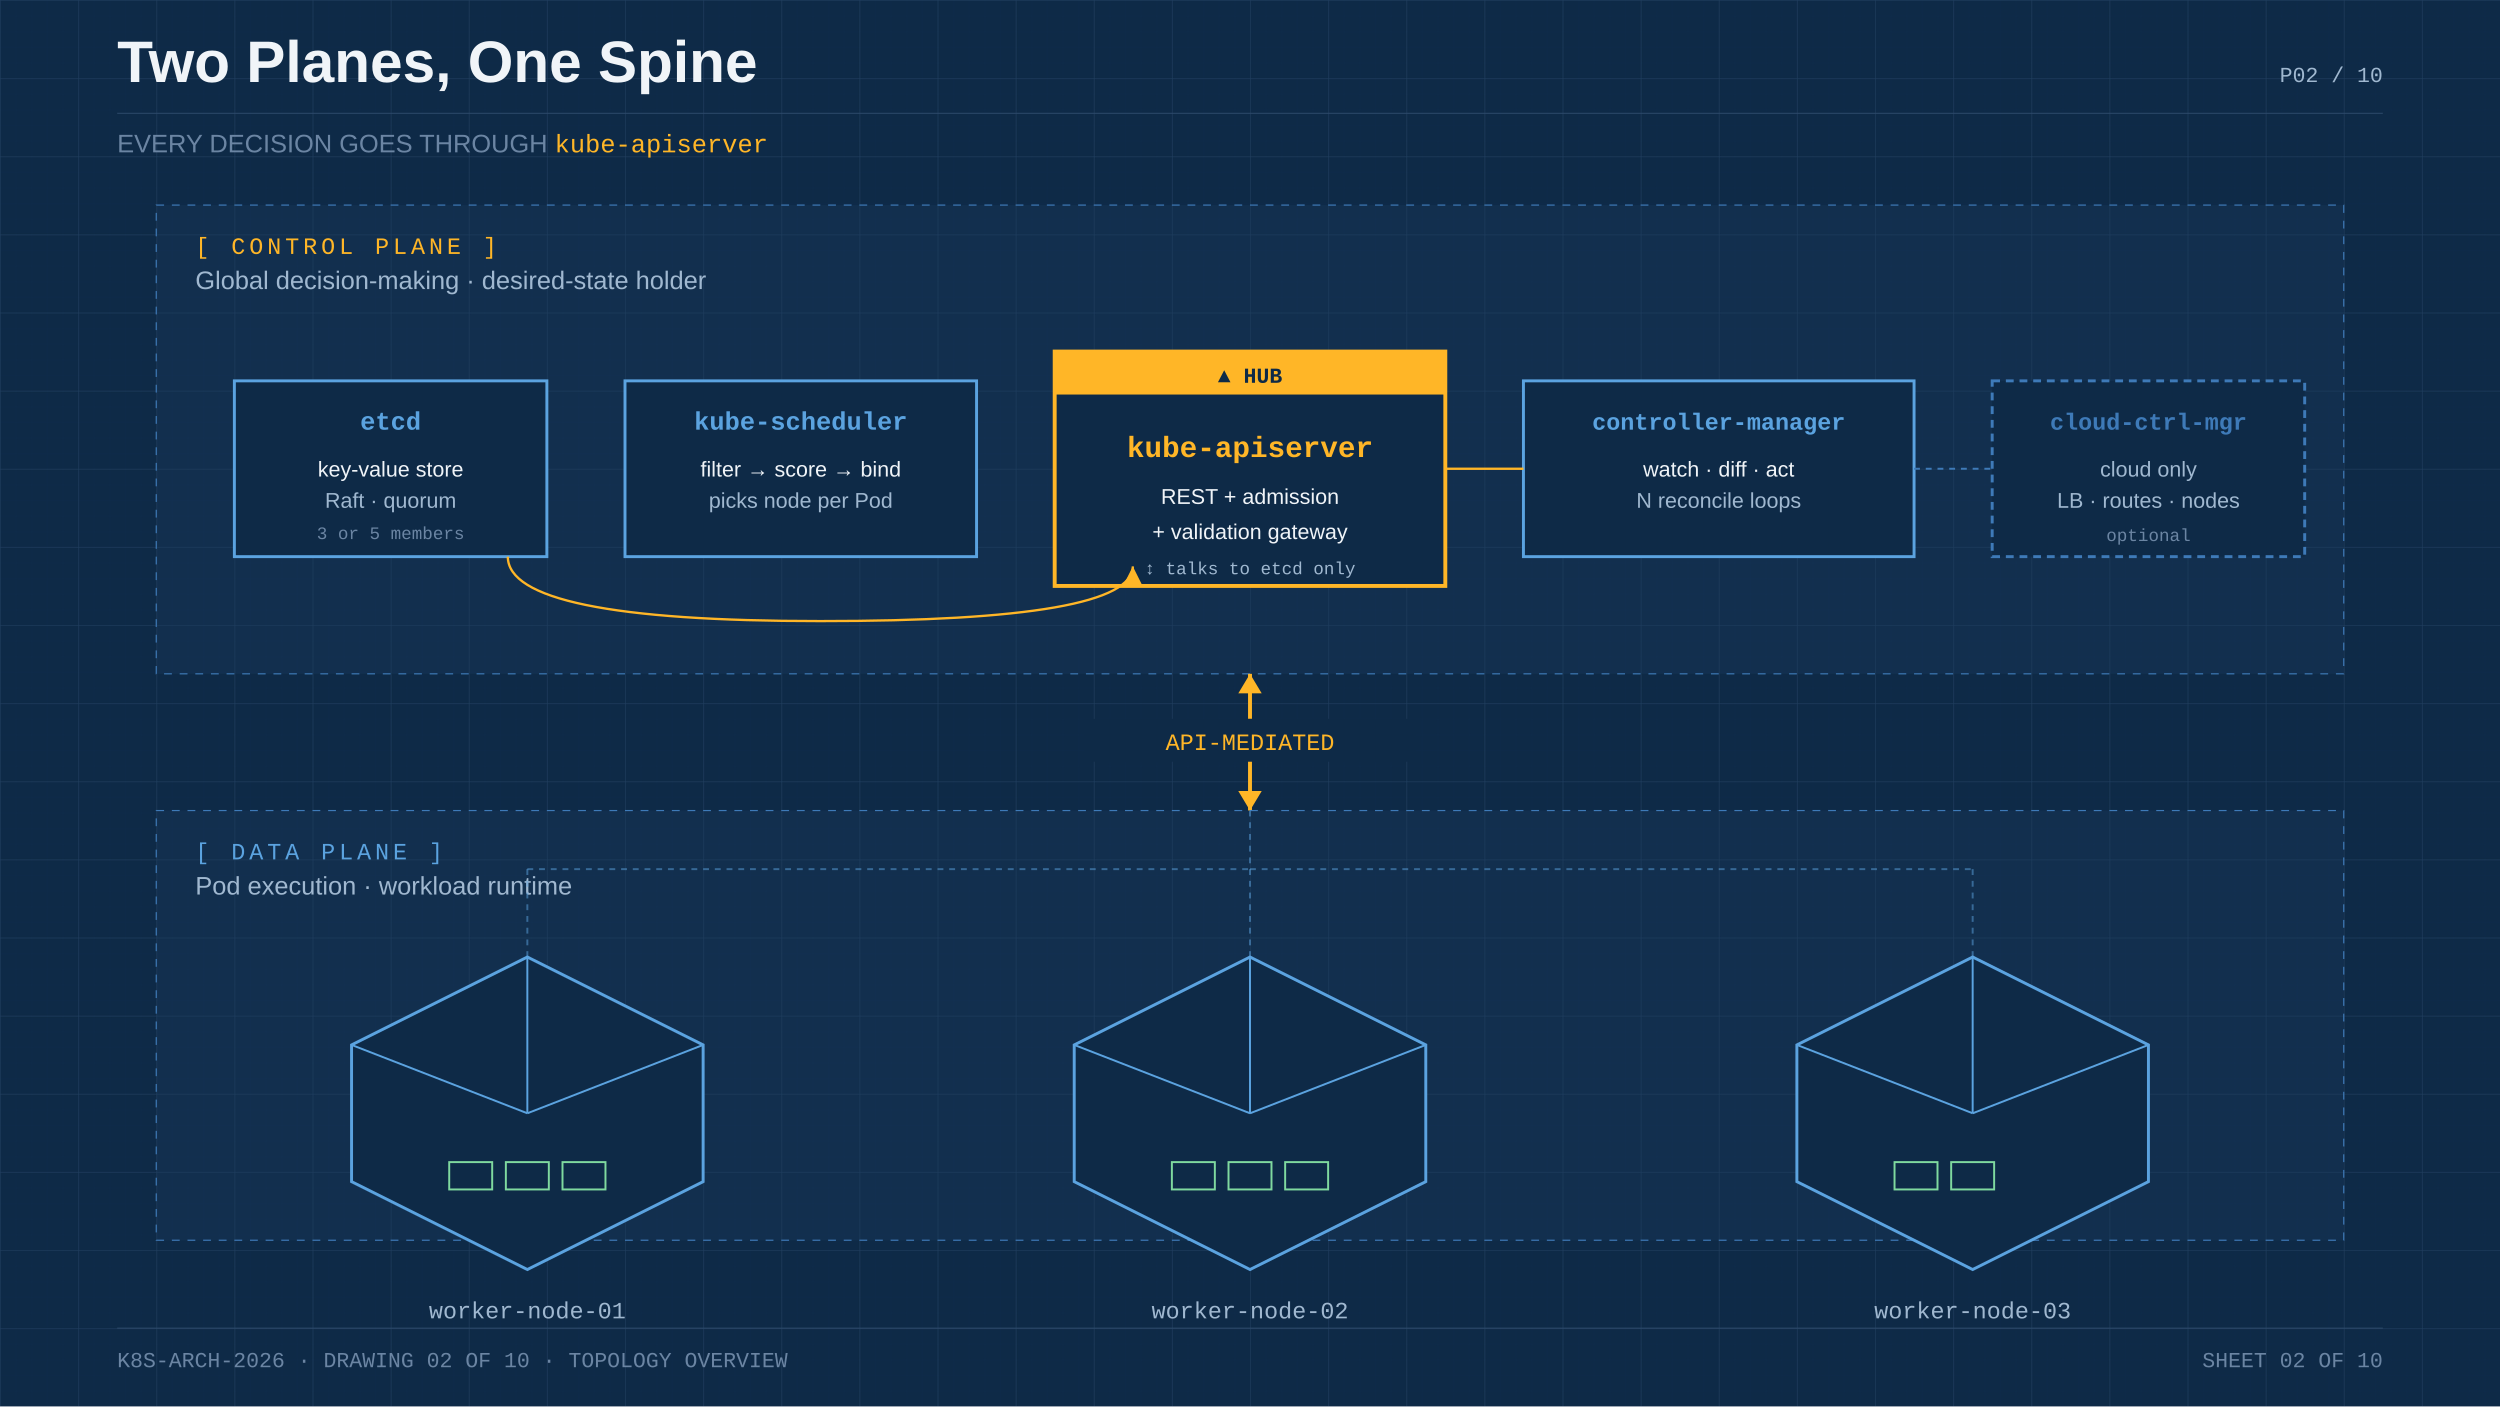
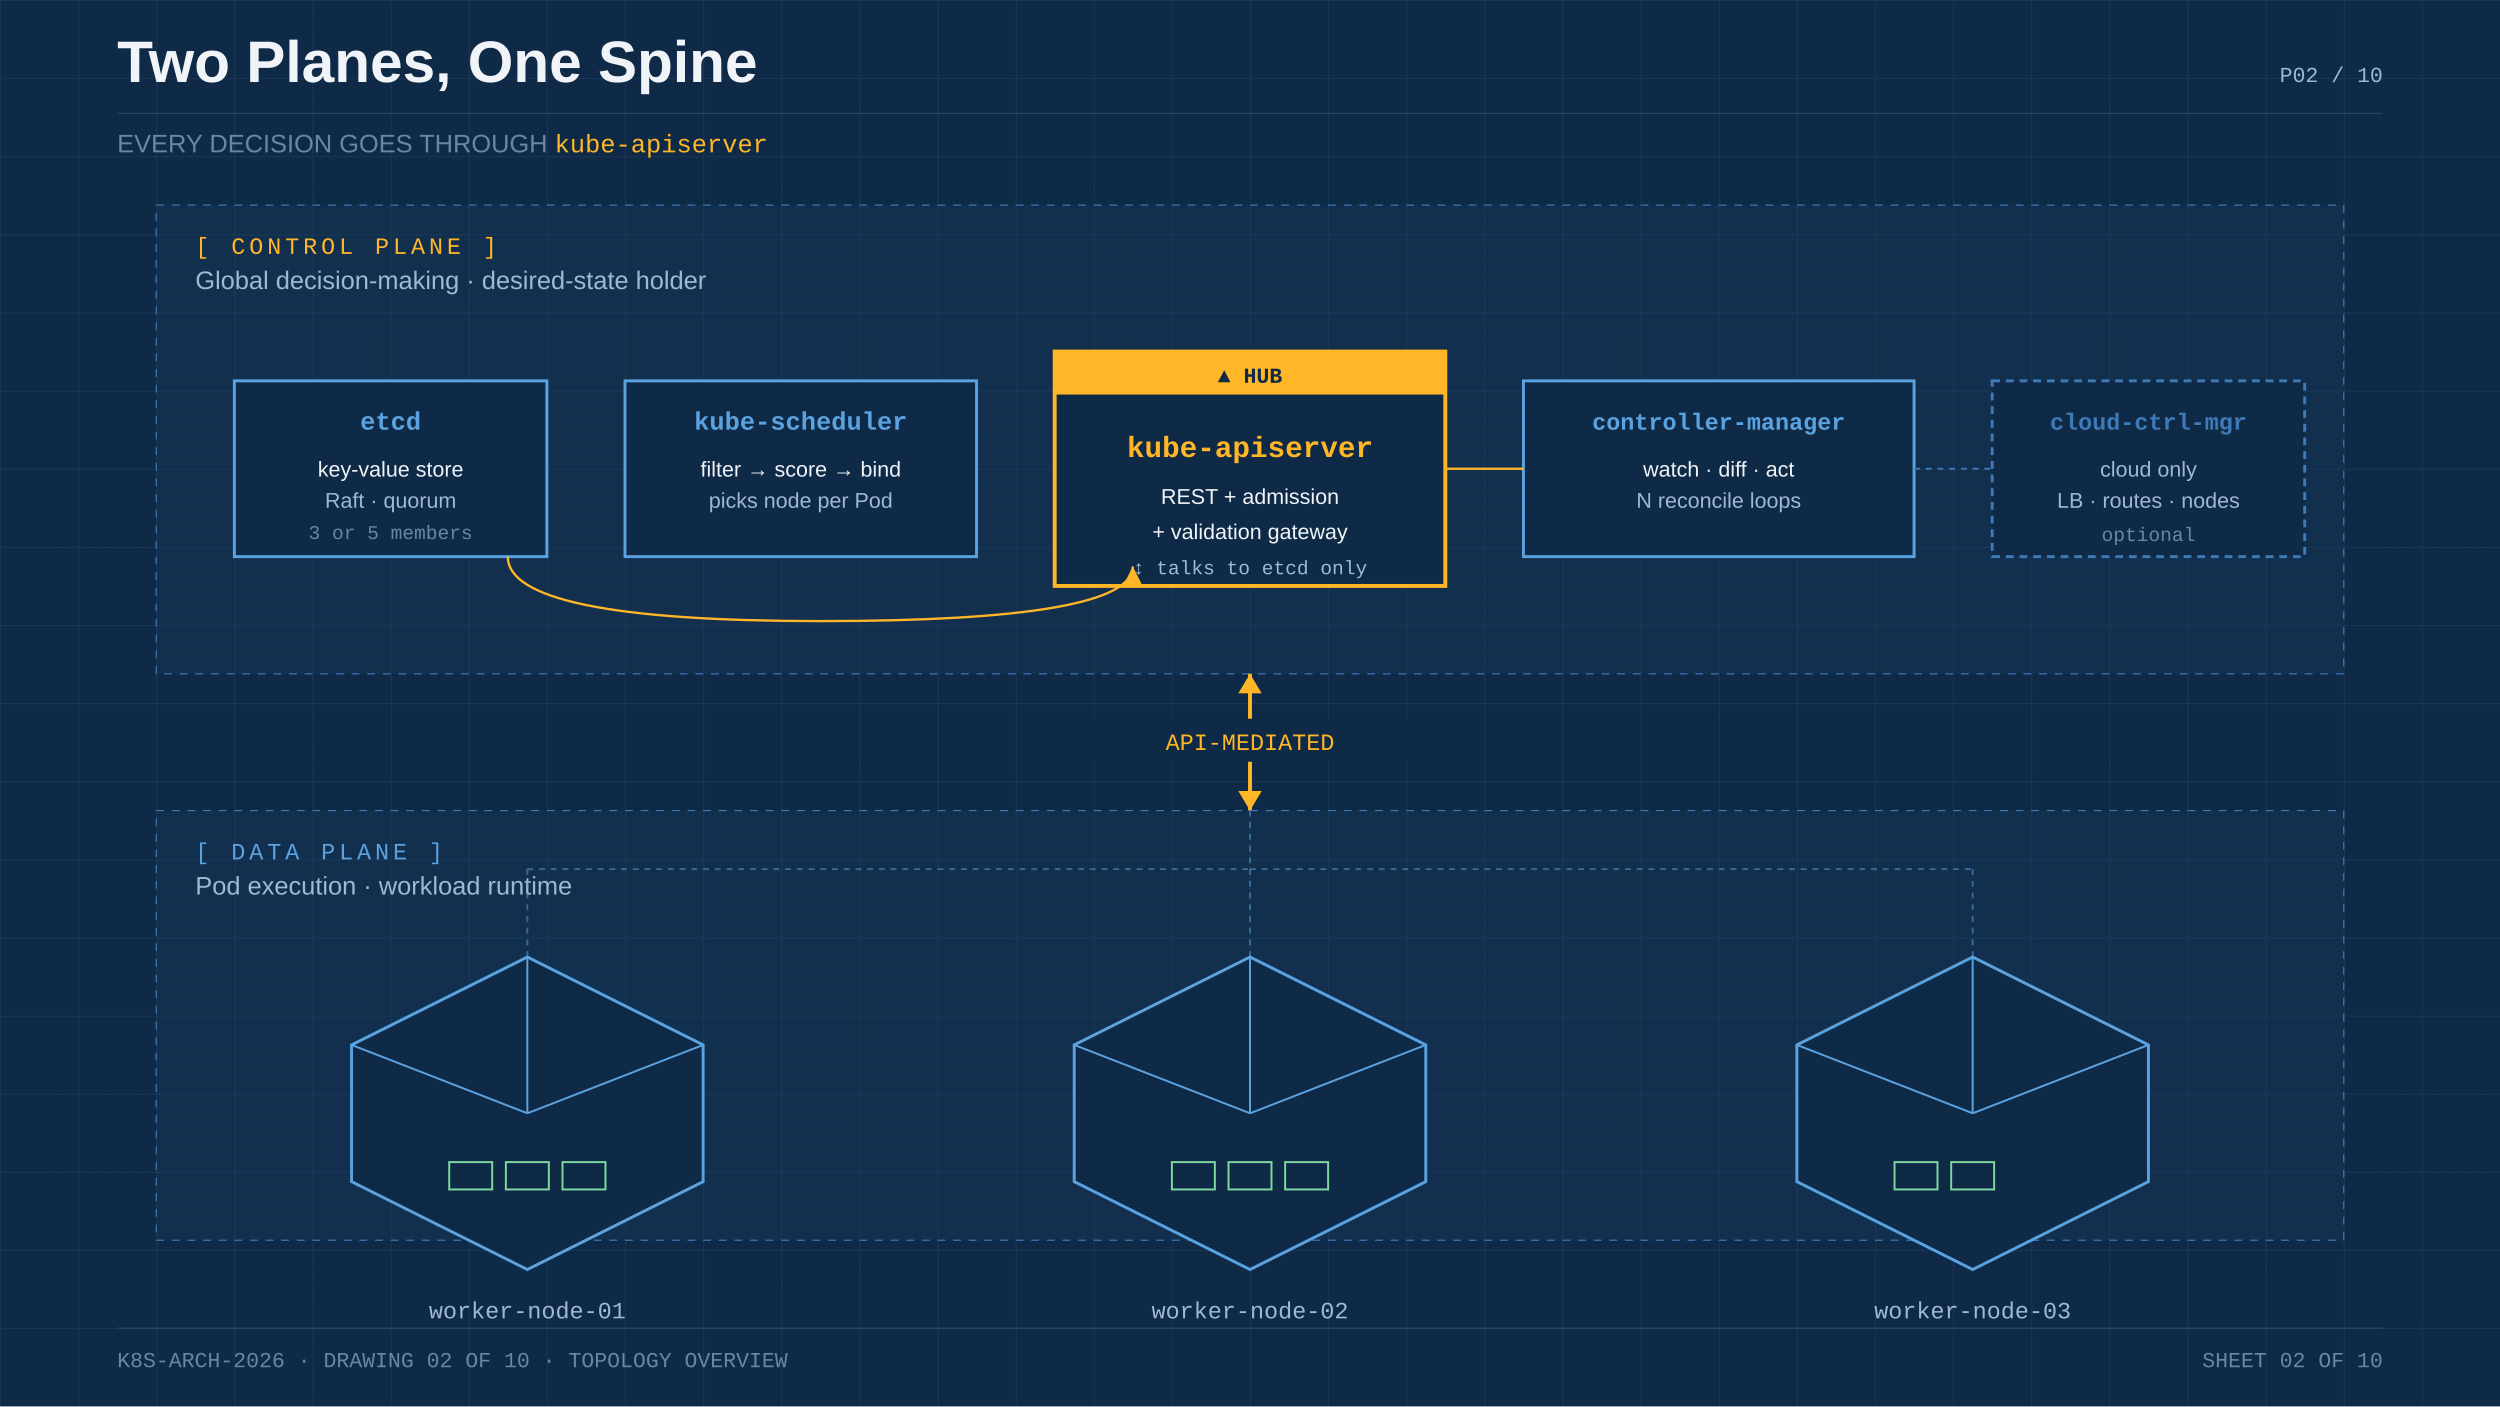
<svg xmlns="http://www.w3.org/2000/svg" viewBox="0 0 1280 720" width="1280" height="720">
  <defs>
    <pattern id="bpGridMajor" x="0" y="0" width="40" height="40" patternUnits="userSpaceOnUse" data-pptx-pattern="lgGrid">
      <rect width="40" height="40" fill="#0E2A47" />
      <path d="M 40 0 L 0 0 0 40" fill="none" stroke="#2D4A6B" stroke-width="0.6" />
    </pattern>
    <pattern id="bpGridMinor" x="0" y="0" width="8" height="8" patternUnits="userSpaceOnUse" data-pptx-pattern="smGrid">
      <rect width="8" height="8" fill="#0E2A47" />
      <path d="M 8 0 L 0 0 0 8" fill="none" stroke="#1A3A5C" stroke-width="0.3" />
    </pattern>
  </defs>
  <g id="bg">
    <rect width="1280" height="720" fill="#0E2A47" />
    <rect width="1280" height="720" fill="url(#bpGridMinor)" opacity="0.4" />
    <rect width="1280" height="720" fill="url(#bpGridMajor)" opacity="0.6" />
  </g>
  <g id="header">
    <text x="60" y="42" font-family="Arial, 'Microsoft YaHei', sans-serif" font-size="30" font-weight="bold" fill="#F0F4F8">Two Planes, One Spine</text>
    <text x="1220" y="42" font-family="Consolas, 'Courier New', monospace" font-size="11" fill="#A0B8D0" text-anchor="end">P02 / 10</text>
    <line x1="60" y1="58" x2="1220" y2="58" stroke="#2D4A6B" stroke-width="0.5" />
    <text x="60" y="78" font-family="Arial, 'Microsoft YaHei', sans-serif" font-size="13" fill="#6B85A3">EVERY DECISION GOES THROUGH <tspan fill="#FFB627" font-family="Consolas, 'Courier New', monospace">kube-apiserver</tspan>
    </text>
  </g>
  <g id="cp-zone-decor">
    <rect x="80" y="105" width="1120" height="240" fill="#1A3A5C" fill-opacity="0.35" stroke="#3E7AB8" stroke-width="0.6" stroke-dasharray="4 4" />
    <text x="100" y="130" font-family="Consolas, 'Courier New', monospace" font-size="12" fill="#FFB627" letter-spacing="2">[ CONTROL PLANE ]</text>
    <text x="100" y="148" font-family="Arial, 'Microsoft YaHei', sans-serif" font-size="13" fill="#A0B8D0">Global decision-making · desired-state holder</text>
  </g>
  <g id="cp-apiserver">
    <rect x="540" y="180" width="200" height="120" fill="#0E2A47" stroke="#FFB627" stroke-width="2" />
    <rect x="540" y="180" width="200" height="22" fill="#FFB627" />
    <text x="640" y="196" font-family="Consolas, 'Courier New', monospace" font-size="11" fill="#0E2A47" text-anchor="middle" font-weight="bold">▲ HUB</text>
    <text x="640" y="234" font-family="Consolas, 'Courier New', monospace" font-size="15" fill="#FFB627" text-anchor="middle" font-weight="bold">kube-apiserver</text>
    <text x="640" y="258" font-family="Arial, 'Microsoft YaHei', sans-serif" font-size="11" fill="#F0F4F8" text-anchor="middle">REST + admission</text>
    <text x="640" y="276" font-family="Arial, 'Microsoft YaHei', sans-serif" font-size="11" fill="#F0F4F8" text-anchor="middle">+ validation gateway</text>
-     <text x="640" y="294" font-family="Consolas, 'Courier New', monospace" font-size="9" fill="#A0B8D0" text-anchor="middle">↕ talks to etcd only</text>
+     <text x="640" y="294" font-family="Consolas, 'Courier New', monospace" font-size="10" fill="#A0B8D0" text-anchor="middle">↕ talks to etcd only</text>
  </g>
  <g id="cp-etcd">
    <rect x="120" y="195" width="160" height="90" fill="#0E2A47" stroke="#5BA3E0" stroke-width="1.5" />
    <text x="200" y="220" font-family="Consolas, 'Courier New', monospace" font-size="13" fill="#5BA3E0" text-anchor="middle" font-weight="bold">etcd</text>
    <text x="200" y="244" font-family="Arial, 'Microsoft YaHei', sans-serif" font-size="11" fill="#F0F4F8" text-anchor="middle">key-value store</text>
    <text x="200" y="260" font-family="Arial, 'Microsoft YaHei', sans-serif" font-size="11" fill="#A0B8D0" text-anchor="middle">Raft · quorum</text>
-     <text x="200" y="276" font-family="Consolas, 'Courier New', monospace" font-size="9" fill="#6B85A3" text-anchor="middle">3 or 5 members</text>
+     <text x="200" y="276" font-family="Consolas, 'Courier New', monospace" font-size="10" fill="#6B85A3" text-anchor="middle">3 or 5 members</text>
  </g>
  <g id="cp-sched">
    <rect x="320" y="195" width="180" height="90" fill="#0E2A47" stroke="#5BA3E0" stroke-width="1.5" />
    <text x="410" y="220" font-family="Consolas, 'Courier New', monospace" font-size="13" fill="#5BA3E0" text-anchor="middle" font-weight="bold">kube-scheduler</text>
    <text x="410" y="244" font-family="Arial, 'Microsoft YaHei', sans-serif" font-size="11" fill="#F0F4F8" text-anchor="middle">filter → score → bind</text>
    <text x="410" y="260" font-family="Arial, 'Microsoft YaHei', sans-serif" font-size="11" fill="#A0B8D0" text-anchor="middle">picks node per Pod</text>
  </g>
  <g id="cp-ctrl">
    <rect x="780" y="195" width="200" height="90" fill="#0E2A47" stroke="#5BA3E0" stroke-width="1.5" />
    <text x="880" y="220" font-family="Consolas, 'Courier New', monospace" font-size="12" fill="#5BA3E0" text-anchor="middle" font-weight="bold">controller-manager</text>
    <text x="880" y="244" font-family="Arial, 'Microsoft YaHei', sans-serif" font-size="11" fill="#F0F4F8" text-anchor="middle">watch · diff · act</text>
    <text x="880" y="260" font-family="Arial, 'Microsoft YaHei', sans-serif" font-size="11" fill="#A0B8D0" text-anchor="middle">N reconcile loops</text>
  </g>
  <g id="cp-cloud">
    <rect x="1020" y="195" width="160" height="90" fill="#0E2A47" stroke="#3E7AB8" stroke-width="1.5" stroke-dasharray="4 3" />
    <text x="1100" y="220" font-family="Consolas, 'Courier New', monospace" font-size="12" fill="#3E7AB8" text-anchor="middle" font-weight="bold">cloud-ctrl-mgr</text>
    <text x="1100" y="244" font-family="Arial, 'Microsoft YaHei', sans-serif" font-size="11" fill="#A0B8D0" text-anchor="middle">cloud only</text>
    <text x="1100" y="260" font-family="Arial, 'Microsoft YaHei', sans-serif" font-size="11" fill="#A0B8D0" text-anchor="middle">LB · routes · nodes</text>
-     <text x="1100" y="277" font-family="Consolas, 'Courier New', monospace" font-size="9" fill="#6B85A3" text-anchor="middle">optional</text>
+     <text x="1100" y="277" font-family="Consolas, 'Courier New', monospace" font-size="10" fill="#6B85A3" text-anchor="middle">optional</text>
  </g>
  <g id="cp-zone-decor-arrows">
    <path d="M 260,285 Q 260,318 420,318 Q 580,318 580,290" fill="none" stroke="#FFB627" stroke-width="1.2" />
    <polygon points="580,290 575,300 585,300" fill="#FFB627" />
    <line x1="740" y1="240" x2="780" y2="240" stroke="#FFB627" stroke-width="1.2" />
    <line x1="980" y1="240" x2="1020" y2="240" stroke="#3E7AB8" stroke-width="1" stroke-dasharray="3 3" />
  </g>
  <g id="spine">
    <line x1="640" y1="345" x2="640" y2="415" stroke="#FFB627" stroke-width="2" />
    <polygon points="640,415 634,405 646,405" fill="#FFB627" />
    <polygon points="640,345 634,355 646,355" fill="#FFB627" />
    <rect x="555" y="368" width="170" height="22" fill="#0E2A47" />
    <text x="640" y="384" font-family="Consolas, 'Courier New', monospace" font-size="12" fill="#FFB627" text-anchor="middle">API-MEDIATED</text>
  </g>
  <g id="dp-zone-decor">
    <rect x="80" y="415" width="1120" height="220" fill="#1A3A5C" fill-opacity="0.35" stroke="#3E7AB8" stroke-width="0.6" stroke-dasharray="4 4" />
    <text x="100" y="440" font-family="Consolas, 'Courier New', monospace" font-size="12" fill="#5BA3E0" letter-spacing="2">[ DATA PLANE ]</text>
    <text x="100" y="458" font-family="Arial, 'Microsoft YaHei', sans-serif" font-size="13" fill="#A0B8D0">Pod execution · workload runtime</text>
    <line x1="640" y1="415" x2="640" y2="445" stroke="#5BA3E0" stroke-width="1" stroke-dasharray="3 3" opacity="0.5" />
    <line x1="270" y1="445" x2="640" y2="445" stroke="#5BA3E0" stroke-width="1" stroke-dasharray="3 3" opacity="0.5" />
    <line x1="640" y1="445" x2="1010" y2="445" stroke="#5BA3E0" stroke-width="1" stroke-dasharray="3 3" opacity="0.5" />
    <line x1="270" y1="445" x2="270" y2="490" stroke="#5BA3E0" stroke-width="1" stroke-dasharray="3 3" opacity="0.5" />
    <line x1="640" y1="445" x2="640" y2="490" stroke="#5BA3E0" stroke-width="1" stroke-dasharray="3 3" opacity="0.5" />
    <line x1="1010" y1="445" x2="1010" y2="490" stroke="#5BA3E0" stroke-width="1" stroke-dasharray="3 3" opacity="0.5" />
  </g>
  <g id="dp-node-1">
    <polygon points="270,490 360,535 360,605 270,650 180,605 180,535" fill="#0E2A47" stroke="#5BA3E0" stroke-width="1.5" />
    <line x1="270" y1="490" x2="270" y2="570" stroke="#5BA3E0" stroke-width="1" />
    <line x1="270" y1="570" x2="180" y2="535" stroke="#5BA3E0" stroke-width="1" />
    <line x1="270" y1="570" x2="360" y2="535" stroke="#5BA3E0" stroke-width="1" />
    <rect x="230" y="595" width="22" height="14" fill="none" stroke="#7FD99F" stroke-width="1" />
    <rect x="259" y="595" width="22" height="14" fill="none" stroke="#7FD99F" stroke-width="1" />
    <rect x="288" y="595" width="22" height="14" fill="none" stroke="#7FD99F" stroke-width="1" />
    <text x="270" y="675" font-family="Consolas, 'Courier New', monospace" font-size="12" fill="#A0B8D0" text-anchor="middle">worker-node-01</text>
  </g>
  <g id="dp-node-2">
    <polygon points="640,490 730,535 730,605 640,650 550,605 550,535" fill="#0E2A47" stroke="#5BA3E0" stroke-width="1.5" />
    <line x1="640" y1="490" x2="640" y2="570" stroke="#5BA3E0" stroke-width="1" />
    <line x1="640" y1="570" x2="550" y2="535" stroke="#5BA3E0" stroke-width="1" />
    <line x1="640" y1="570" x2="730" y2="535" stroke="#5BA3E0" stroke-width="1" />
    <rect x="600" y="595" width="22" height="14" fill="none" stroke="#7FD99F" stroke-width="1" />
    <rect x="629" y="595" width="22" height="14" fill="none" stroke="#7FD99F" stroke-width="1" />
    <rect x="658" y="595" width="22" height="14" fill="none" stroke="#7FD99F" stroke-width="1" />
    <text x="640" y="675" font-family="Consolas, 'Courier New', monospace" font-size="12" fill="#A0B8D0" text-anchor="middle">worker-node-02</text>
  </g>
  <g id="dp-node-3">
    <polygon points="1010,490 1100,535 1100,605 1010,650 920,605 920,535" fill="#0E2A47" stroke="#5BA3E0" stroke-width="1.5" />
    <line x1="1010" y1="490" x2="1010" y2="570" stroke="#5BA3E0" stroke-width="1" />
    <line x1="1010" y1="570" x2="920" y2="535" stroke="#5BA3E0" stroke-width="1" />
    <line x1="1010" y1="570" x2="1100" y2="535" stroke="#5BA3E0" stroke-width="1" />
    <rect x="970" y="595" width="22" height="14" fill="none" stroke="#7FD99F" stroke-width="1" />
    <rect x="999" y="595" width="22" height="14" fill="none" stroke="#7FD99F" stroke-width="1" />
    <text x="1010" y="675" font-family="Consolas, 'Courier New', monospace" font-size="12" fill="#A0B8D0" text-anchor="middle">worker-node-03</text>
  </g>
  <g id="footer">
    <line x1="60" y1="680" x2="1220" y2="680" stroke="#2D4A6B" stroke-width="0.5" />
    <text x="60" y="700" font-family="Consolas, 'Courier New', monospace" font-size="11" fill="#6B85A3">K8S-ARCH-2026 · DRAWING 02 OF 10 · TOPOLOGY OVERVIEW</text>
    <text x="1220" y="700" font-family="Consolas, 'Courier New', monospace" font-size="11" fill="#6B85A3" text-anchor="end">SHEET 02 OF 10</text>
  </g>
</svg>
